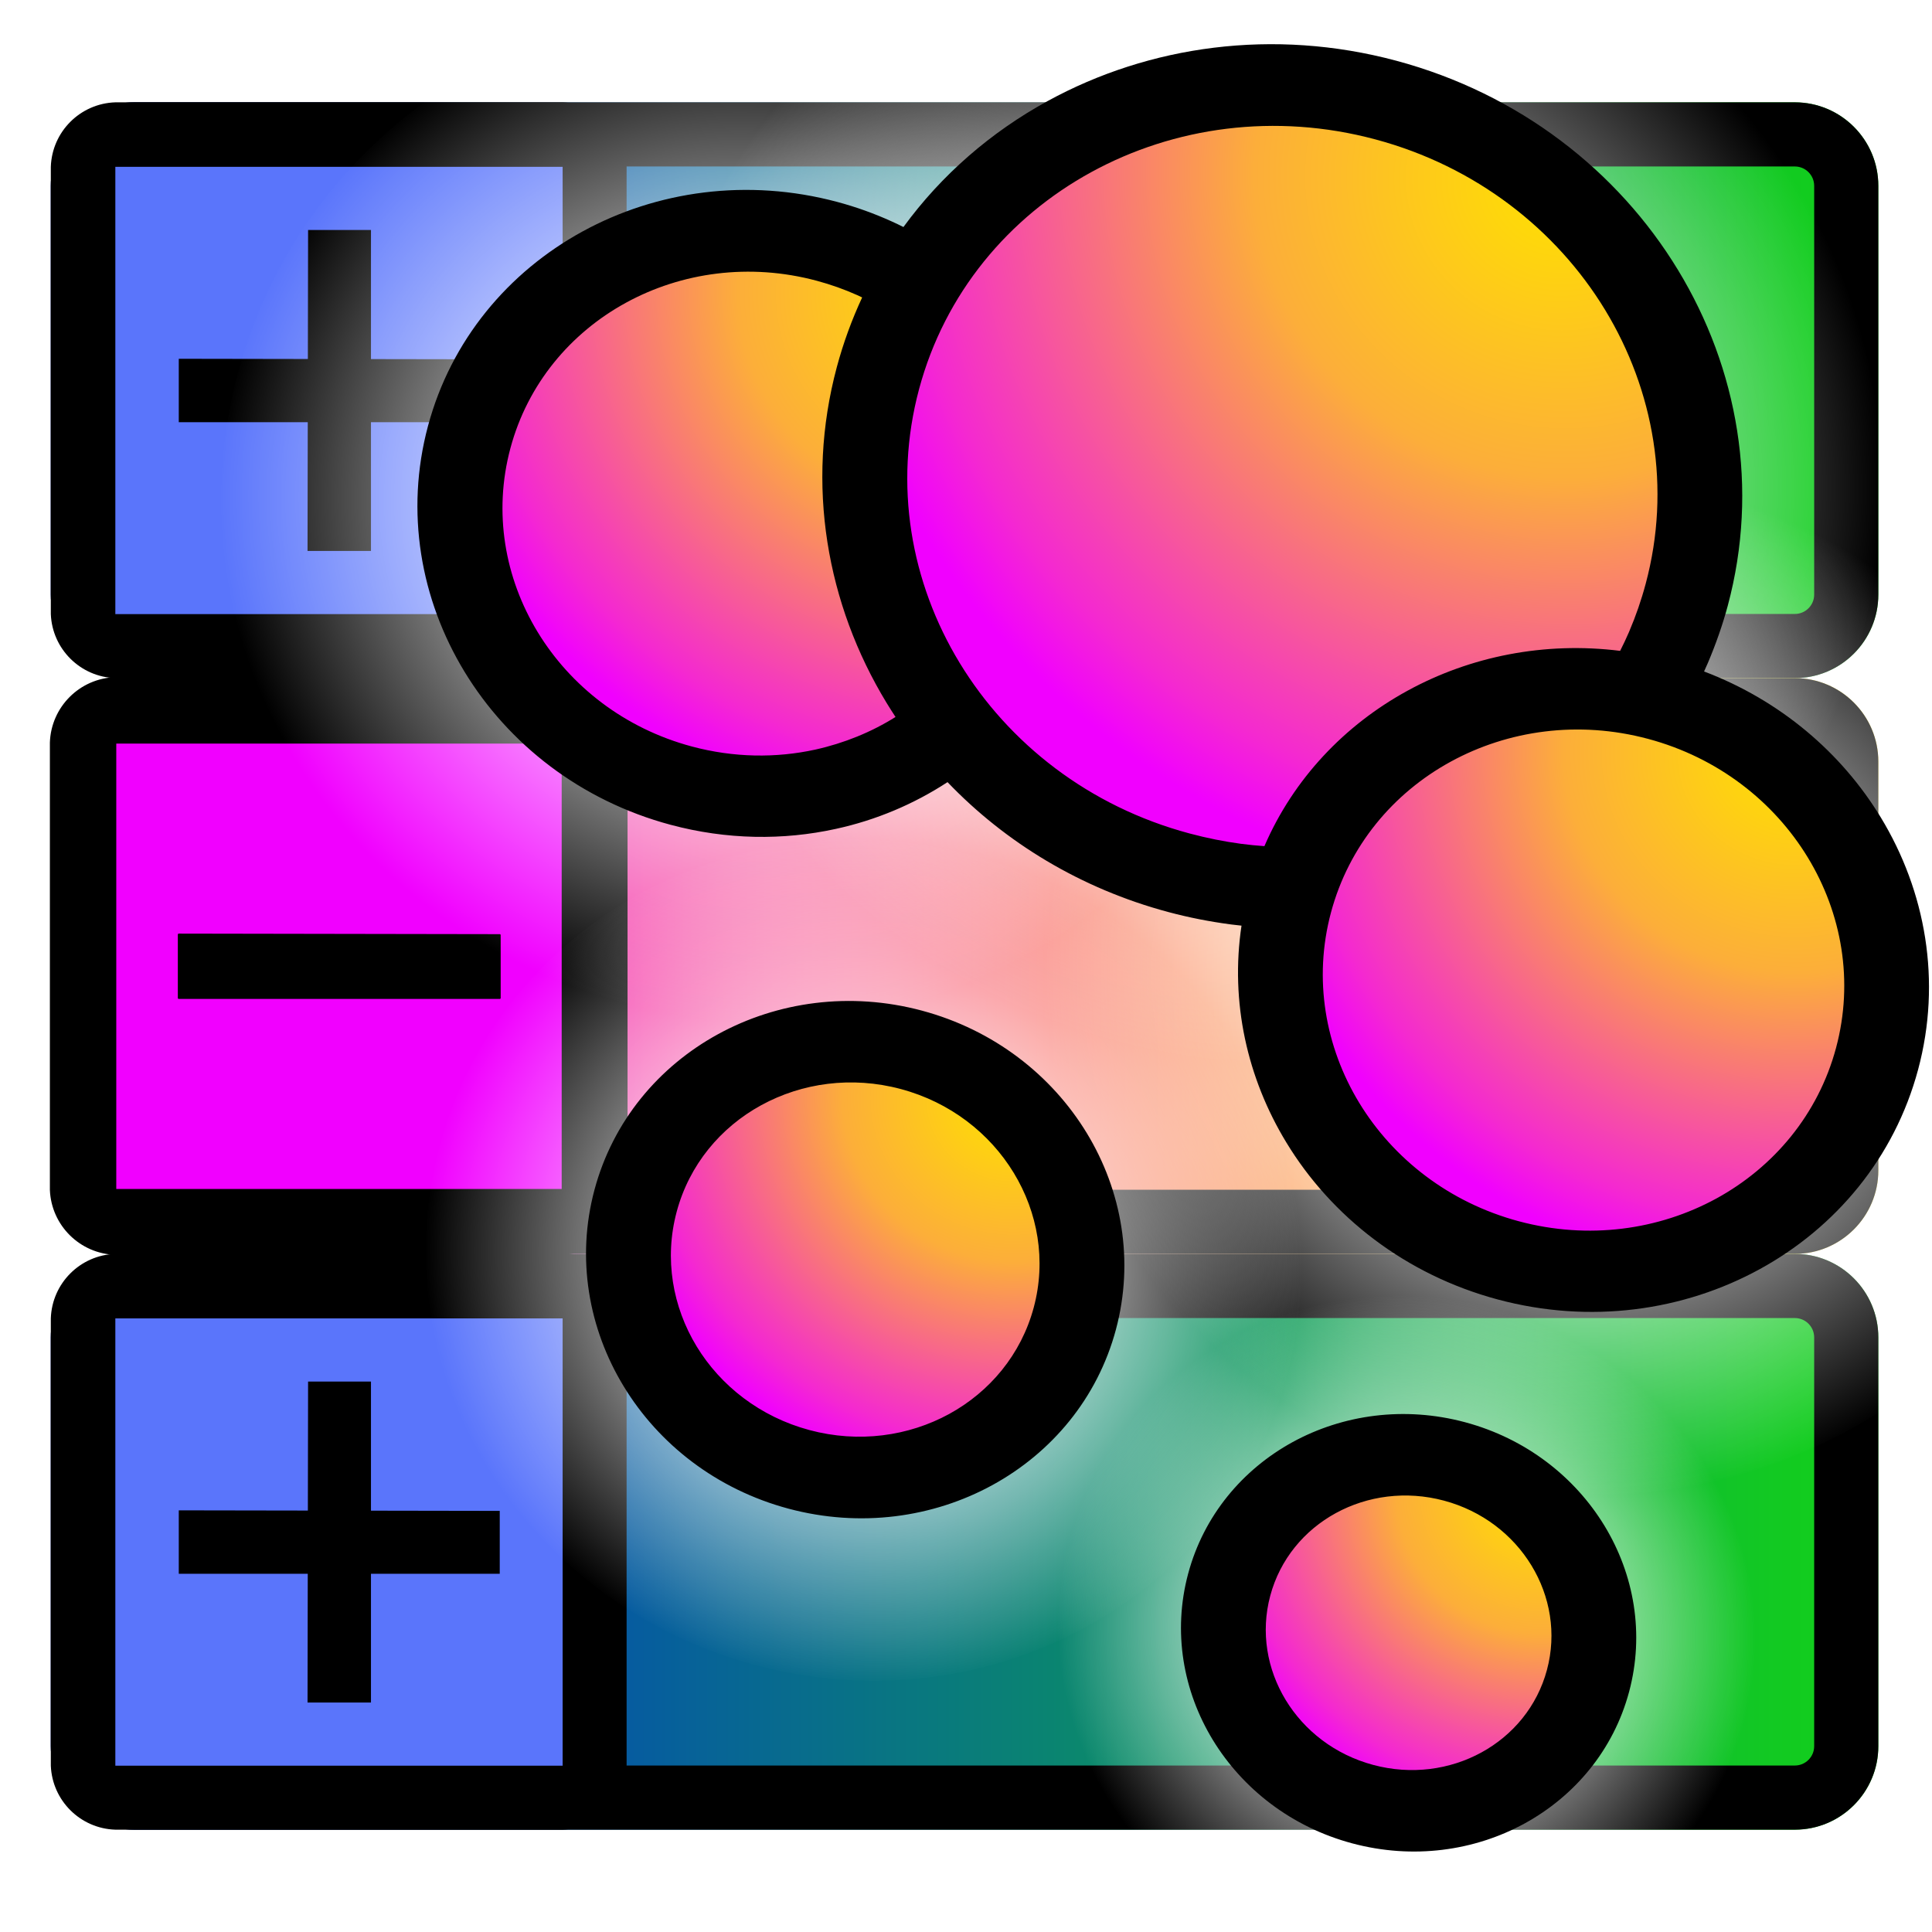
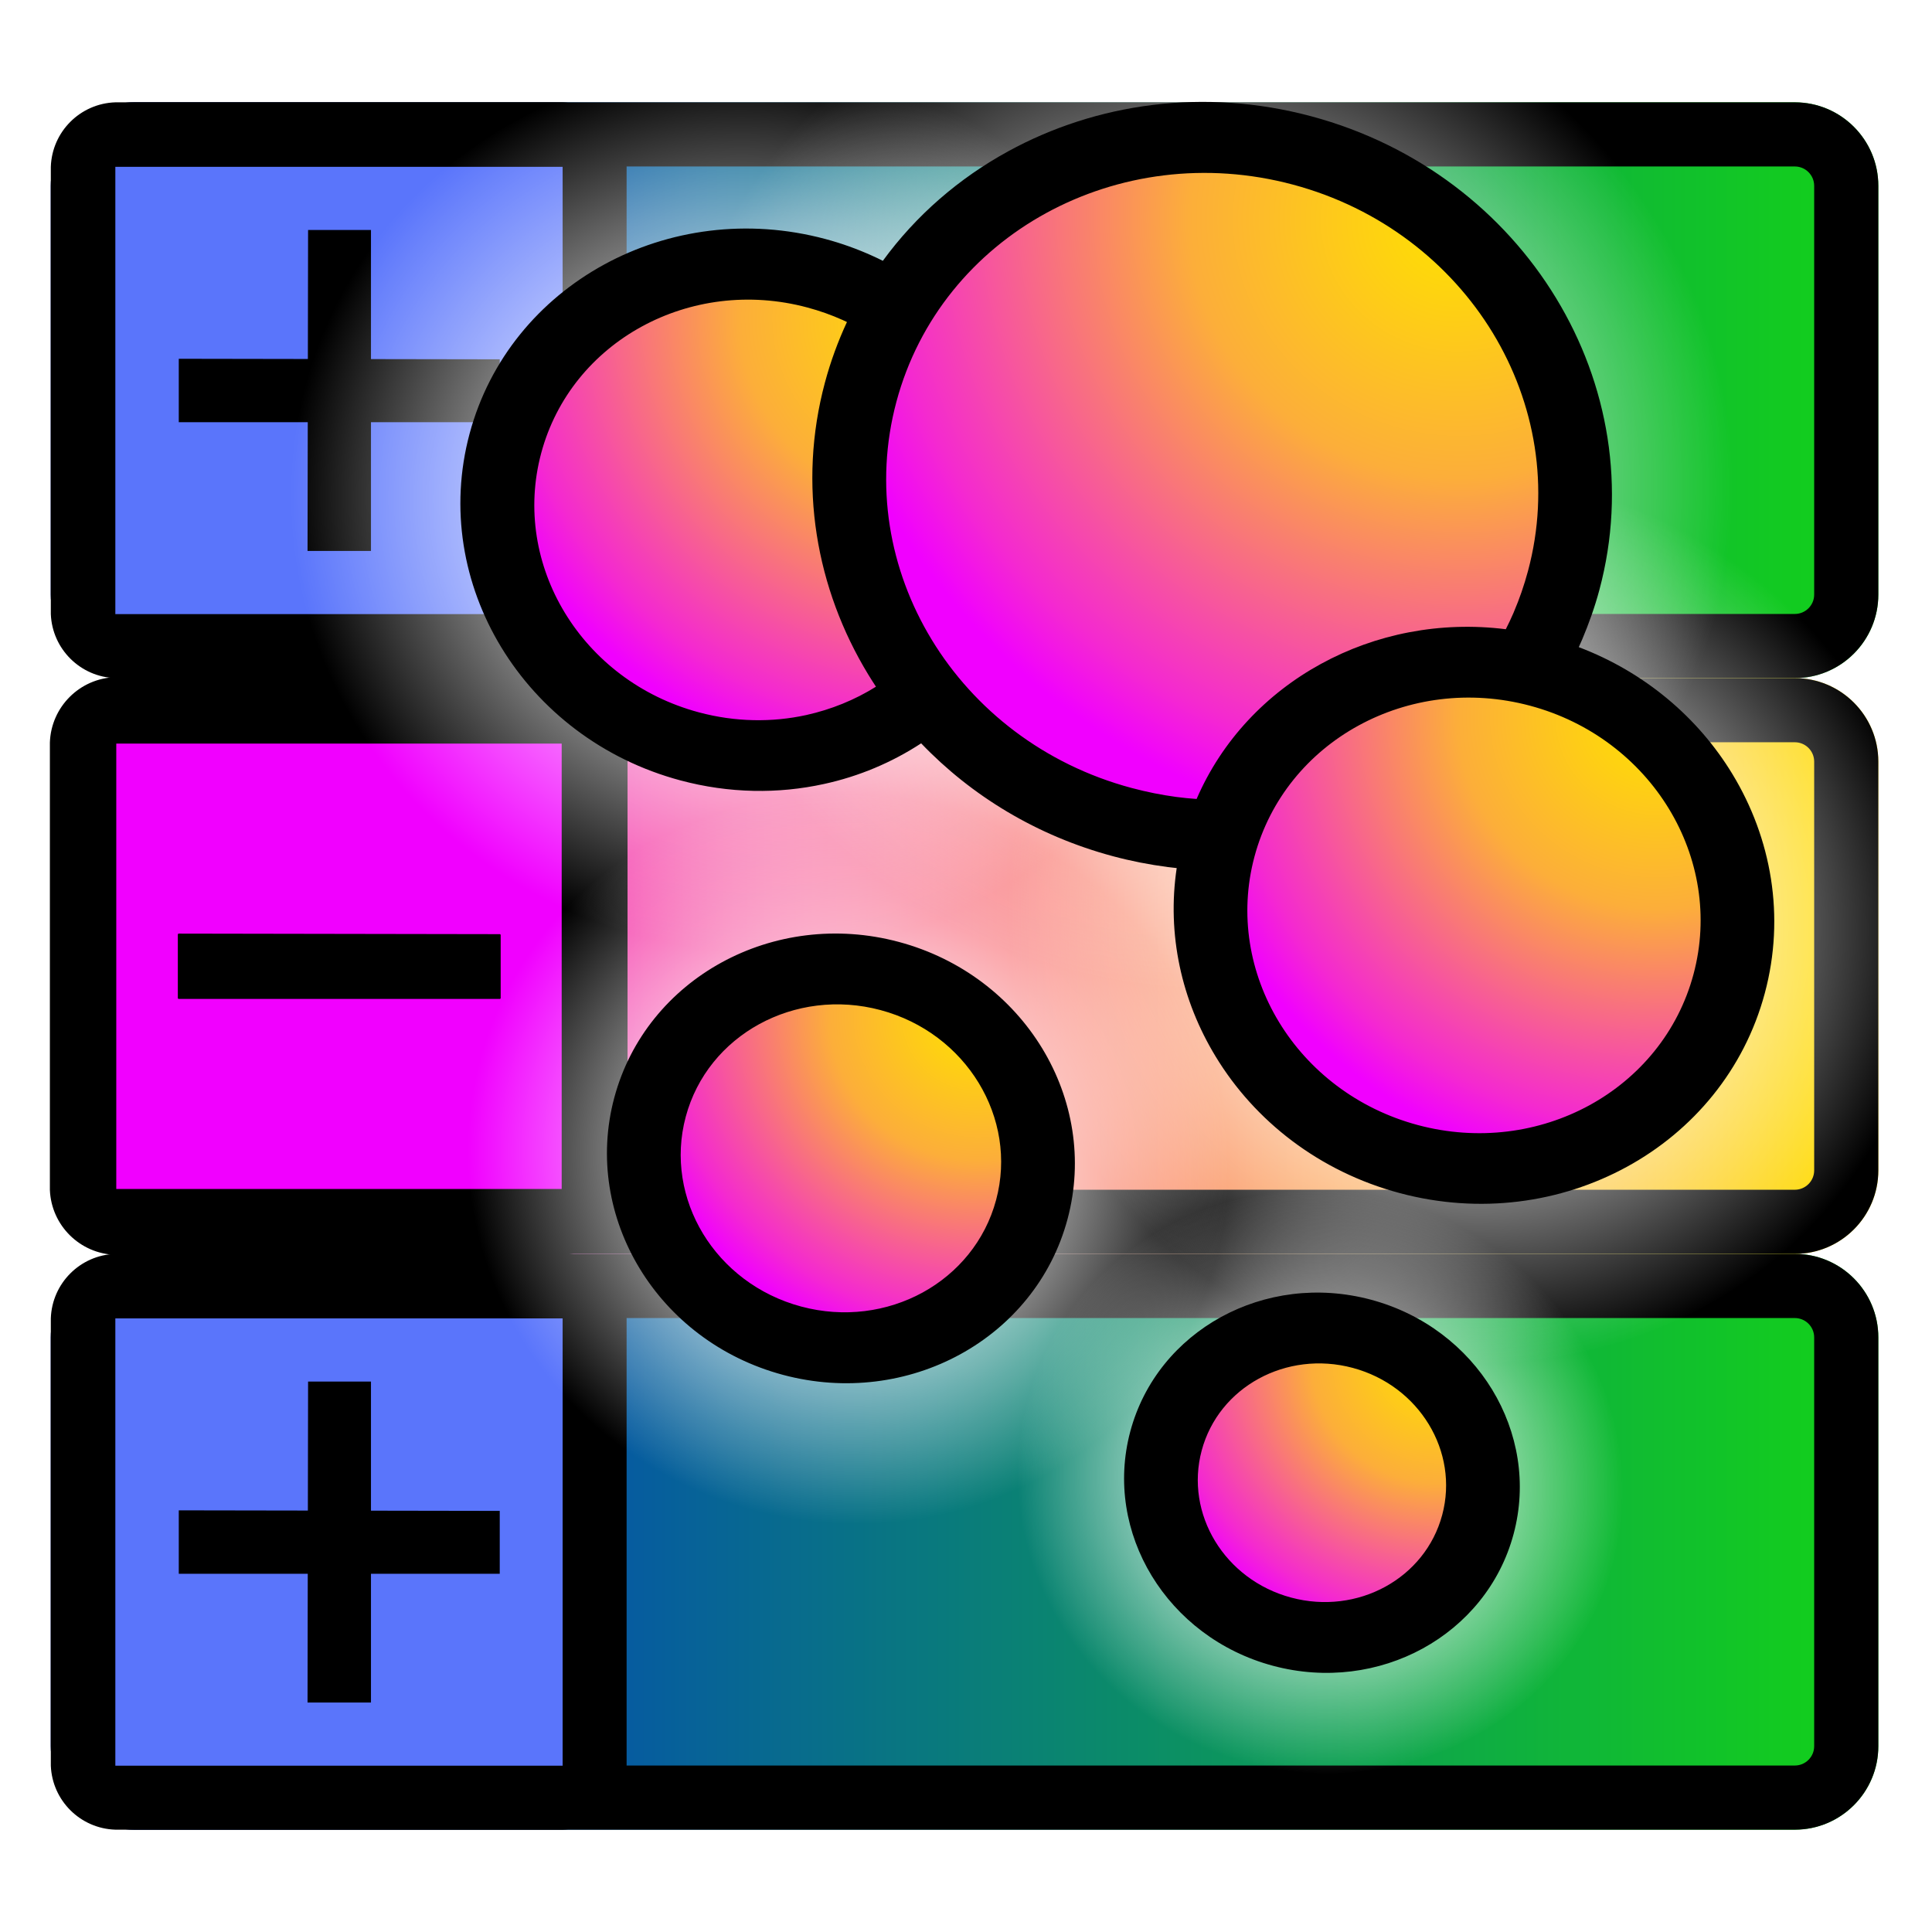
<svg xmlns="http://www.w3.org/2000/svg" width="100%" height="100%" viewBox="0 0 1024 1024" version="1.1" xml:space="preserve" style="fill-rule:evenodd;clip-rule:evenodd;stroke-linecap:round;stroke-linejoin:round;stroke-miterlimit:1.5;">
  <g id="Layer1">
    <g id="addition">
      <path d="M995.551,708.854l0,216.648c0,24.431 -19.834,44.265 -44.265,44.265l-880.085,0c-24.43,0 -44.265,-19.834 -44.265,-44.265l-0,-216.648c-0,-24.43 19.835,-44.265 44.265,-44.265l880.085,0c24.431,0 44.265,19.835 44.265,44.265Z" style="fill:url(#_Linear1);" />
      <path d="M995.551,708.854l0,216.648c0,24.431 -19.834,44.265 -44.265,44.265l-880.085,0c-24.43,0 -44.265,-19.834 -44.265,-44.265l-0,-216.648c-0,-24.43 19.835,-44.265 44.265,-44.265l880.085,0c24.431,0 44.265,19.835 44.265,44.265Zm-34,0c0,-5.665 -4.6,-10.265 -10.265,-10.265l-880.085,0c-5.665,0 -10.265,4.6 -10.265,10.265l-0,216.648c-0,5.666 4.6,10.265 10.265,10.265l880.085,0c5.665,0 10.265,-4.599 10.265,-10.265l0,-216.648Z" />
      <rect x="44.938" y="682.753" width="268.851" height="268.851" style="fill:#5a75fb;" />
      <path d="M298.205,664.589c18.522,0.751 33.313,15.674 33.909,34.196l0,237.073c-0.75,18.412 -15.497,33.159 -33.909,33.909l-237.073,0c-18.522,-0.596 -33.446,-15.387 -34.196,-33.909l-0,-237.073c0.618,-18.632 15.564,-33.578 34.196,-34.196l237.073,0Zm0,271.271l0,-237.074l-237.073,0l-0,237.074l237.073,-0Z" style="fill-rule:nonzero;" />
      <path d="M163.117,834.134l-68.365,0l0,-33.621l68.422,0.115l0.115,-68.365l33.335,0l-0,68.422l68.249,0.115l-0,33.334l-68.249,0l-0,68.25l-33.622,-0l0.115,-68.25Z" />
    </g>
    <g id="addition1">
      <path d="M995.551,98.498l0,216.648c0,24.43 -19.834,44.265 -44.265,44.265l-880.085,-0c-24.43,-0 -44.265,-19.835 -44.265,-44.265l-0,-216.648c-0,-24.431 19.835,-44.265 44.265,-44.265l880.085,-0c24.431,-0 44.265,19.834 44.265,44.265Z" style="fill:url(#_Linear2);" />
      <path d="M995.551,98.498l0,216.648c0,24.43 -19.834,44.265 -44.265,44.265l-880.085,-0c-24.43,-0 -44.265,-19.835 -44.265,-44.265l-0,-216.648c-0,-24.431 19.835,-44.265 44.265,-44.265l880.085,-0c24.431,-0 44.265,19.834 44.265,44.265Zm-34,-0c0,-5.666 -4.6,-10.265 -10.265,-10.265l-880.085,-0c-5.665,-0 -10.265,4.599 -10.265,10.265l-0,216.648c-0,5.665 4.6,10.265 10.265,10.265l880.085,-0c5.665,-0 10.265,-4.6 10.265,-10.265l0,-216.648Z" />
      <rect x="44.938" y="72.396" width="268.851" height="268.851" style="fill:#5a75fb;" />
      <path d="M298.205,54.233c18.522,0.75 33.313,15.673 33.909,34.196l0,237.073c-0.75,18.411 -15.497,33.158 -33.909,33.909l-237.073,-0c-18.522,-0.596 -33.446,-15.387 -34.196,-33.909l-0,-237.073c0.618,-18.633 15.564,-33.578 34.196,-34.196l237.073,-0Zm0,271.27l0,-237.073l-237.073,-0l-0,237.073l237.073,0Z" style="fill-rule:nonzero;" />
      <path d="M163.117,223.778l-68.365,-0l0,-33.622l68.422,0.116l0.115,-68.365l33.335,-0l-0,68.421l68.249,0.115l-0,33.335l-68.249,-0l-0,68.249l-33.622,0l0.115,-68.249Z" />
    </g>
    <g id="deletion">
      <path d="M995.551,403.676l0,216.648c0,24.431 -19.834,44.265 -44.265,44.265l-880.085,0c-24.43,0 -44.265,-19.834 -44.265,-44.265l-0,-216.648c-0,-24.431 19.835,-44.265 44.265,-44.265l880.085,-0c24.431,-0 44.265,19.834 44.265,44.265Z" style="fill:url(#_Linear3);" />
      <path d="M995.551,403.676l0,216.648c0,24.431 -19.834,44.265 -44.265,44.265l-880.085,0c-24.43,0 -44.265,-19.834 -44.265,-44.265l-0,-216.648c-0,-24.431 19.835,-44.265 44.265,-44.265l880.085,-0c24.431,-0 44.265,19.834 44.265,44.265Zm-34,0c0,-5.665 -4.6,-10.265 -10.265,-10.265l-880.085,-0c-5.665,-0 -10.265,4.6 -10.265,10.265l-0,216.648c-0,5.665 4.6,10.265 10.265,10.265l880.085,0c5.665,0 10.265,-4.6 10.265,-10.265l0,-216.648Z" />
      <rect x="44.938" y="376.308" width="268.851" height="268.851" style="fill:#f100ff;stroke:#000;stroke-width:1px;" />
      <path d="M298.205,359.411c18.522,0.75 33.313,15.674 33.909,34.196l0,237.073c-0.75,18.412 -15.497,33.159 -33.909,33.909l-237.073,0c-18.522,-0.596 -33.446,-15.387 -34.196,-33.909l-0,-237.073c0.618,-18.633 15.564,-33.578 34.196,-34.196l237.073,-0Zm0,271.27l0,-237.073l-237.073,-0l-0,237.073l237.073,0Z" style="fill-rule:nonzero;stroke:#000;stroke-width:1px;stroke-linecap:butt;stroke-miterlimit:2;" />
      <path d="M94.752,495.334l0,33.622l170.121,0l-0,-33.335l-170.121,-0.287Z" style="fill-rule:nonzero;stroke:#000;stroke-width:1px;stroke-linecap:butt;stroke-miterlimit:2;" />
    </g>
  </g>
  <g id="bubbles">
    <g>
-       <path d="M468.93,10.043c150.668,40.371 241.687,189.976 203.129,333.875c-38.557,143.899 -192.185,227.951 -342.853,187.579c-150.668,-40.371 -241.687,-189.975 -203.129,-333.875c38.557,-143.899 192.185,-227.95 342.853,-187.579Z" style="fill:url(#_Radial4);" />
-       <path d="M906.602,261.048c150.668,40.372 241.688,189.976 203.13,333.875c-38.558,143.899 -192.185,227.951 -342.853,187.58c-150.668,-40.372 -241.687,-189.976 -203.13,-333.875c38.558,-143.9 192.185,-227.951 342.853,-187.58Z" style="fill:url(#_Radial5);" />
-       <path d="M515.186,453.226c124.038,33.236 198.969,156.398 167.227,274.863c-31.743,118.464 -158.216,187.66 -282.254,154.424c-124.037,-33.236 -198.968,-156.397 -167.226,-274.862c31.743,-118.465 158.216,-187.66 282.253,-154.425Z" style="fill:url(#_Radial6);" />
-       <path d="M791.372,693.711c98.9,26.5 158.645,124.701 133.336,219.157c-25.31,94.456 -126.151,149.628 -225.051,123.128c-98.899,-26.5 -158.645,-124.701 -133.335,-219.157c25.309,-94.456 126.151,-149.628 225.05,-123.128Z" style="fill:url(#_Radial7);" />
-       <path d="M752.426,-50.506c174.192,46.675 279.423,219.637 234.845,386.004c-44.578,166.366 -222.191,263.541 -396.383,216.866c-174.192,-46.675 -279.423,-219.637 -234.845,-386.003c44.578,-166.367 222.191,-263.542 396.383,-216.867Z" style="fill:url(#_Radial8);" />
-       <path d="M439.988,118.054c88.251,23.647 141.564,111.275 118.98,195.561c-22.585,84.286 -112.569,133.518 -200.82,109.871c-88.251,-23.647 -141.564,-111.275 -118.979,-195.561c22.584,-84.286 112.568,-133.518 200.819,-109.871Z" style="fill:url(#_Radial9);" />
-       <path d="M731.583,45.197c118.887,31.856 190.708,149.904 160.283,263.451c-30.424,113.546 -151.647,179.869 -270.535,148.013c-118.887,-31.856 -190.708,-149.904 -160.283,-263.451c30.424,-113.546 151.647,-179.869 270.535,-148.013Z" style="fill:url(#_Radial10);" />
-       <path d="M877.661,361.664c88.251,23.647 141.564,111.275 118.979,195.561c-22.584,84.286 -112.569,133.518 -200.82,109.871c-88.25,-23.647 -141.563,-111.275 -118.979,-195.561c22.584,-84.286 112.569,-133.518 200.82,-109.871Z" style="fill:url(#_Radial11);" />
-       <path d="M482.817,554.93c65.266,17.488 104.693,82.292 87.99,144.625c-16.702,62.333 -83.249,98.742 -148.514,81.254c-65.265,-17.488 -104.692,-82.292 -87.99,-144.625c16.702,-62.333 83.249,-98.742 148.514,-81.254Z" style="fill:url(#_Radial12);" />
-       <path d="M771.118,769.3c55.218,14.796 88.576,69.624 74.445,122.361c-14.131,52.738 -70.434,83.541 -125.652,68.746c-55.218,-14.796 -88.575,-69.624 -74.444,-122.361c14.131,-52.738 70.433,-83.542 125.651,-68.746Z" style="fill:url(#_Radial13);" />
-       <path d="M658.043,490.614c-1.818,-0.184 -3.627,-0.403 -5.436,-0.622c-11.362,-1.489 -22.498,-3.676 -33.435,-6.606c-46.452,-12.447 -86.355,-36.877 -116.965,-68.835c-17.872,11.681 -37.943,20.155 -59.209,24.779c-27.864,6.119 -57.78,5.807 -87.587,-2.179c-47.676,-12.775 -85.913,-42.831 -109.195,-81.098c-23.255,-38.222 -31.59,-84.667 -19.371,-130.271c12.201,-45.534 42.606,-81.598 81.902,-103.097c39.251,-21.475 87.403,-28.42 135.114,-15.635c9.862,2.642 19.43,6.079 28.642,10.255c2.167,0.96 4.277,1.981 6.341,3.027c20.22,-27.712 46.445,-50.4 76.513,-66.82c53.684,-29.371 119.509,-38.792 184.682,-21.329c65.211,17.473 117.505,58.544 149.274,110.812c31.806,52.278 43.135,115.733 26.447,178.013c-2.751,10.268 -6.356,20.459 -10.582,30.447l-0.282,0.607c-0.546,1.296 -1.156,2.537 -1.702,3.832c40.365,15.294 72.851,43.088 93.611,77.264c23.888,39.265 32.376,86.927 19.843,133.701c-12.533,46.774 -43.723,83.841 -84.036,105.868c-40.321,22.06 -89.745,29.158 -138.72,16.035c-48.974,-13.122 -88.273,-43.955 -112.117,-83.247c-20.717,-34.051 -29.85,-74.409 -23.729,-115.05l-0.003,0.149Zm118.454,263.191c32.253,8.642 58.118,28.969 73.878,54.823c15.752,25.89 21.325,57.288 13.072,88.092c-8.254,30.804 -28.817,55.199 -55.366,69.753c-26.587,14.546 -59.139,19.182 -91.392,10.54c-32.253,-8.642 -58.118,-28.969 -73.878,-54.824c-15.752,-25.89 -21.326,-57.287 -13.072,-88.091c8.254,-30.804 28.817,-55.199 55.366,-69.754c26.586,-14.545 59.139,-19.181 91.392,-10.539Zm35.233,75.966c-9.875,-16.231 -26.093,-28.964 -46.371,-34.397c-20.242,-5.424 -40.69,-2.516 -57.358,6.603c-16.668,9.12 -29.548,24.416 -34.738,43.783c-5.18,19.333 -1.683,39.055 8.193,55.286c9.875,16.232 26.092,28.964 46.371,34.398c20.242,5.424 40.69,2.516 57.358,-6.604c16.668,-9.119 29.548,-24.415 34.737,-43.783c5.18,-19.332 1.684,-39.054 -8.192,-55.286Zm-323.108,-294.119c38.147,10.222 68.744,34.245 87.365,64.85c18.592,30.559 25.237,67.746 15.474,104.182c-9.763,36.436 -34.101,65.282 -65.483,82.451c-31.381,17.169 -69.936,22.702 -108.085,12.479c-38.15,-10.222 -68.744,-34.244 -87.327,-64.839c-18.593,-30.56 -25.237,-67.747 -15.484,-104.146c9.762,-36.434 34.064,-65.292 65.492,-82.488c31.382,-17.169 69.899,-22.711 108.048,-12.489Zm48.681,85.983c-12.744,-20.948 -33.683,-37.412 -59.82,-44.415c-26.136,-7.003 -52.502,-3.215 -74.013,8.554c-21.511,11.769 -38.13,31.528 -44.818,56.49c-6.689,24.962 -2.139,50.393 10.569,71.331c12.744,20.948 33.73,37.387 59.829,44.38c26.137,7.003 52.503,3.214 74.004,-8.519c21.511,-11.769 38.176,-31.554 44.855,-56.48c6.689,-24.962 2.139,-50.393 -10.606,-71.341Zm321.408,-276.678c1.672,-3.272 3.251,-6.643 4.709,-10.01l0.245,-0.618c3.303,-7.729 6.2,-16.022 8.582,-24.91c13.614,-50.81 4.39,-102.541 -21.53,-145.199c-25.931,-42.621 -68.576,-76.096 -121.742,-90.342c-53.2,-14.255 -106.834,-6.578 -150.602,17.367c-43.768,23.946 -77.639,64.204 -91.245,114.982c-13.615,50.81 -4.391,102.541 21.54,145.163c25.93,42.622 68.576,76.096 121.741,90.342c9.38,2.513 18.513,4.315 27.333,5.502c4.109,0.532 8.247,0.957 12.422,1.241c15.458,-35.743 42.551,-64.193 75.879,-82.395c33.198,-18.163 72.527,-26.144 112.735,-21.1l-0.067,-0.023Zm99.441,109.488c-18.013,-29.608 -47.647,-52.918 -84.61,-62.822c-36.961,-9.903 -74.234,-4.559 -104.685,12.101c-30.404,16.634 -53.948,44.593 -63.407,79.895c-9.459,35.301 -3.039,71.252 14.965,100.895c18.013,29.608 47.657,52.882 84.619,62.786c36.961,9.904 74.234,4.56 104.675,-12.064c30.404,-16.635 53.986,-44.584 63.445,-79.886c9.458,-35.301 3.039,-71.252 -15.002,-100.905Zm-483.553,-74.503c-1.61,-2.443 -3.137,-4.901 -4.664,-7.359c-31.806,-52.278 -43.097,-115.723 -26.409,-178.003c3.453,-12.889 7.98,-25.186 13.432,-36.932c-0.88,-0.425 -1.768,-0.815 -2.648,-1.24c-6.703,-3.011 -13.882,-5.58 -21.482,-7.616c-35.664,-9.556 -71.692,-4.41 -101.071,11.665c-29.379,16.073 -52.102,43.039 -61.238,77.136c-9.136,34.097 -2.942,68.812 14.465,97.422c17.406,28.609 45.997,51.071 81.698,60.637c22.281,5.97 44.669,6.201 65.479,1.645c15.253,-3.39 29.656,-9.245 42.503,-17.301l-0.065,-0.054Z" style="fill-rule:nonzero;" />
+       <path d="M459.307,42.376c130.964,35.091 210.08,165.131 176.565,290.211c-33.515,125.081 -167.052,198.14 -298.016,163.049c-130.964,-35.092 -210.08,-165.132 -176.565,-290.212c33.516,-125.081 167.052,-198.14 298.016,-163.048Z" style="fill:url(#_Radial4);" />
+       <path d="M839.742,260.555c130.964,35.092 210.08,165.131 176.565,290.212c-33.515,125.08 -167.052,198.14 -298.016,163.048c-130.964,-35.092 -210.08,-165.131 -176.565,-290.212c33.516,-125.08 167.052,-198.14 298.016,-163.048Z" style="fill:url(#_Radial5);" />
+       <path d="M499.514,427.601c107.816,28.889 172.949,135.944 145.357,238.916c-27.591,102.973 -137.525,163.119 -245.341,134.229c-107.816,-28.889 -172.948,-135.944 -145.357,-238.916c27.592,-102.972 137.525,-163.118 245.341,-134.229Z" style="fill:url(#_Radial6);" />
+       <path d="M739.581,636.635c85.966,23.035 137.898,108.393 115.899,190.497c-22,82.103 -109.654,130.06 -195.619,107.026c-85.966,-23.035 -137.898,-108.394 -115.899,-190.497c22,-82.104 109.654,-130.06 195.619,-107.026Z" style="fill:url(#_Radial7);" />
+       <path d="M705.729,-10.255c151.412,40.571 242.88,190.914 204.132,335.523c-38.748,144.61 -193.133,229.076 -344.545,188.505c-151.412,-40.57 -242.881,-190.913 -204.133,-335.523c38.748,-144.609 193.134,-229.076 344.546,-188.505Z" style="fill:url(#_Radial8);" />
+       <path d="M434.15,136.261c76.71,20.555 123.051,96.723 103.42,169.986c-19.631,73.264 -97.847,116.057 -174.557,95.503c-76.71,-20.554 -123.051,-96.723 -103.42,-169.986c19.631,-73.264 97.848,-116.057 174.557,-95.503Z" style="fill:url(#_Radial9);" />
+       <path d="M687.611,72.932c103.34,27.69 165.768,130.3 139.322,228.998c-26.446,98.697 -131.815,156.346 -235.155,128.656c-103.34,-27.69 -165.768,-130.3 -139.322,-228.997c26.446,-98.697 131.815,-156.347 235.155,-128.657Z" style="fill:url(#_Radial10);" />
+       <path d="M814.585,348.012c76.71,20.555 123.051,96.723 103.42,169.987c-19.631,73.263 -97.847,116.056 -174.557,95.502c-76.71,-20.554 -123.051,-96.723 -103.42,-169.986c19.631,-73.264 97.848,-116.057 174.557,-95.503Z" style="fill:url(#_Radial11);" />
+       <path d="M471.379,516.004c56.729,15.201 91,71.53 76.482,125.711c-14.517,54.182 -72.361,85.829 -129.091,70.628c-56.73,-15.201 -91.001,-71.53 -76.483,-125.711c14.518,-54.182 72.362,-85.829 129.092,-70.628Z" style="fill:url(#_Radial12);" />
+       <path d="M721.976,702.339c47.997,12.861 76.992,60.519 64.709,106.359c-12.283,45.841 -61.222,72.616 -109.219,59.756c-47.997,-12.861 -76.992,-60.519 -64.709,-106.36c12.283,-45.84 61.222,-72.616 109.219,-59.755Z" style="fill:url(#_Radial13);" />
+       <path d="M623.688,460.099c-1.58,-0.16 -3.152,-0.35 -4.725,-0.541c-9.876,-1.294 -19.556,-3.195 -29.062,-5.742c-40.377,-10.819 -75.062,-32.054 -101.669,-59.833c-15.534,10.154 -32.981,17.519 -51.465,21.539c-24.221,5.319 -50.224,5.048 -76.133,-1.895c-41.441,-11.104 -74.678,-37.229 -94.915,-70.491c-20.213,-33.224 -27.459,-73.595 -16.837,-113.235c10.605,-39.579 37.034,-70.927 71.191,-89.615c34.117,-18.666 75.972,-24.702 117.444,-13.59c8.572,2.297 16.889,5.284 24.896,8.914c1.883,0.834 3.718,1.722 5.512,2.631c17.575,-24.088 40.371,-43.808 66.506,-58.081c46.664,-25.53 103.881,-33.719 160.53,-18.54c56.683,15.188 102.139,50.888 129.753,96.321c27.647,45.441 37.494,100.597 22.988,154.733c-2.391,8.925 -5.525,17.783 -9.198,26.464l-0.245,0.529c-0.475,1.126 -1.005,2.204 -1.48,3.331c35.087,13.293 63.324,37.452 81.369,67.159c20.765,34.13 28.142,75.559 17.248,116.216c-10.894,40.657 -38.005,72.877 -73.046,92.022c-35.047,19.176 -78.008,25.345 -120.578,13.939c-42.569,-11.406 -76.73,-38.207 -97.455,-72.361c-18.008,-29.598 -25.946,-64.678 -20.625,-100.004l-0.004,0.13Zm102.964,228.771c28.035,7.512 50.517,25.181 64.216,47.654c13.692,22.504 18.536,49.796 11.362,76.571c-7.174,26.776 -25.048,47.981 -48.125,60.632c-23.11,12.643 -51.405,16.673 -79.44,9.161c-28.035,-7.512 -50.518,-25.181 -64.217,-47.654c-13.691,-22.504 -18.536,-49.795 -11.362,-76.571c7.175,-26.776 25.049,-47.98 48.126,-60.632c23.109,-12.643 51.405,-16.672 79.44,-9.161Zm30.625,66.032c-8.584,-14.109 -22.68,-25.176 -40.307,-29.899c-17.595,-4.714 -35.368,-2.187 -49.857,5.74c-14.488,7.927 -25.684,21.222 -30.194,38.057c-4.503,16.804 -1.464,33.947 7.121,48.056c8.584,14.109 22.68,25.176 40.307,29.899c17.594,4.715 35.368,2.187 49.856,-5.74c14.488,-7.927 25.684,-21.222 30.195,-38.057c4.503,-16.804 1.463,-33.947 -7.121,-48.056Zm-280.853,-255.655c33.158,8.885 59.753,29.766 75.939,56.369c16.161,26.563 21.937,58.887 13.451,90.558c-8.486,31.67 -29.642,56.744 -56.919,71.668c-27.278,14.924 -60.79,19.732 -93.95,10.847c-33.161,-8.885 -59.754,-29.766 -75.907,-56.36c-16.161,-26.563 -21.937,-58.887 -13.459,-90.526c8.486,-31.669 29.609,-56.753 56.927,-71.7c27.278,-14.924 60.758,-19.741 93.918,-10.856Zm42.315,74.738c-11.078,-18.208 -29.279,-32.519 -51.997,-38.606c-22.718,-6.088 -45.636,-2.794 -64.334,7.435c-18.698,10.23 -33.143,27.405 -38.957,49.103c-5.814,21.697 -1.859,43.803 9.187,62.002c11.078,18.208 29.319,32.497 52.005,38.576c22.718,6.087 45.636,2.794 64.326,-7.405c18.697,-10.23 33.183,-27.427 38.989,-49.094c5.814,-21.697 1.859,-43.803 -9.219,-62.011Zm279.375,-240.495c1.453,-2.843 2.825,-5.774 4.093,-8.7l0.213,-0.537c2.871,-6.719 5.389,-13.928 7.459,-21.653c11.834,-44.165 3.817,-89.131 -18.714,-126.211c-22.539,-37.047 -59.608,-66.144 -105.82,-78.527c-46.243,-12.39 -92.863,-5.717 -130.907,15.097c-38.044,20.813 -67.486,55.807 -79.313,99.944c-11.834,44.165 -3.816,89.131 18.723,126.179c22.539,37.048 59.608,66.145 105.821,78.527c8.152,2.185 16.091,3.751 23.758,4.783c3.572,0.462 7.168,0.832 10.798,1.079c13.436,-31.069 36.986,-55.798 65.955,-71.62c28.857,-15.788 63.043,-22.725 97.992,-18.341l-0.058,-0.02Zm86.436,95.17c-15.657,-25.736 -41.416,-45.997 -73.544,-54.606c-32.128,-8.608 -64.527,-3.963 -90.995,10.518c-26.428,14.459 -46.893,38.762 -55.115,69.447c-8.222,30.684 -2.642,61.934 13.007,87.7c15.658,25.736 41.425,45.966 73.553,54.575c32.128,8.609 64.527,3.964 90.987,-10.487c26.428,-14.459 46.925,-38.753 55.147,-69.438c8.222,-30.684 2.642,-61.934 -13.04,-87.709Zm-420.315,-64.759c-1.4,-2.124 -2.727,-4.261 -4.054,-6.398c-27.646,-45.441 -37.461,-100.588 -22.956,-154.724c3.002,-11.203 6.937,-21.892 11.676,-32.101c-0.765,-0.37 -1.537,-0.709 -2.302,-1.079c-5.826,-2.617 -12.066,-4.849 -18.672,-6.62c-31,-8.306 -62.317,-3.833 -87.854,10.14c-25.537,13.971 -45.288,37.411 -53.229,67.049c-7.942,29.638 -2.557,59.812 12.573,84.68c15.13,24.869 39.982,44.393 71.014,52.708c19.367,5.189 38.827,5.39 56.916,1.429c13.258,-2.946 25.777,-8.035 36.945,-15.038l-0.057,-0.046Z" style="fill-rule:nonzero;" />
    </g>
  </g>
  <defs>
    <linearGradient id="_Linear1" x1="0" y1="0" x2="1" y2="0" gradientUnits="userSpaceOnUse" gradientTransform="matrix(-968.615,1.79628e-13,-1.18621e-13,-1466.77,995.551,817.178)">
      <stop offset="0" style="stop-color:#13d218;stop-opacity:1" />
      <stop offset="1" style="stop-color:#0026dd;stop-opacity:1" />
    </linearGradient>
    <linearGradient id="_Linear2" x1="0" y1="0" x2="1" y2="0" gradientUnits="userSpaceOnUse" gradientTransform="matrix(-968.615,1.79628e-13,-1.18621e-13,-1466.77,995.551,206.822)">
      <stop offset="0" style="stop-color:#13d218;stop-opacity:1" />
      <stop offset="1" style="stop-color:#0026dd;stop-opacity:1" />
    </linearGradient>
    <linearGradient id="_Linear3" x1="0" y1="0" x2="1" y2="0" gradientUnits="userSpaceOnUse" gradientTransform="matrix(-968.615,1.79628e-13,-1.18621e-13,-1466.77,995.551,526.782)">
      <stop offset="0" style="stop-color:#ffe100;stop-opacity:1" />
      <stop offset="1" style="stop-color:#f100ff;stop-opacity:1" />
    </linearGradient>
-     <radialGradient id="_Radial4" cx="0" cy="0" r="1" gradientUnits="userSpaceOnUse" gradientTransform="matrix(-205.306,180.884,-193.324,-202.647,399.068,270.77)">
+     <radialGradient id="_Radial4" cx="0" cy="0" r="1" gradientUnits="userSpaceOnUse" gradientTransform="matrix(-178.456,157.229,-168.042,-176.145,398.582,269.006)">
      <stop offset="0" style="stop-color:#fff;stop-opacity:1" />
      <stop offset="0.44" style="stop-color:#fff;stop-opacity:0.7" />
      <stop offset="1" style="stop-color:#fff;stop-opacity:0" />
    </radialGradient>
-     <radialGradient id="_Radial5" cx="0" cy="0" r="1" gradientUnits="userSpaceOnUse" gradientTransform="matrix(-205.306,180.884,-193.324,-202.647,836.741,521.775)">
+     <radialGradient id="_Radial5" cx="0" cy="0" r="1" gradientUnits="userSpaceOnUse" gradientTransform="matrix(-178.456,157.229,-168.042,-176.145,779.017,487.185)">
      <stop offset="0" style="stop-color:#fff;stop-opacity:1" />
      <stop offset="0.44" style="stop-color:#fff;stop-opacity:0.7" />
      <stop offset="1" style="stop-color:#fff;stop-opacity:0" />
    </radialGradient>
-     <radialGradient id="_Radial6" cx="0" cy="0" r="1" gradientUnits="userSpaceOnUse" gradientTransform="matrix(-169.018,148.913,-159.154,-166.829,457.673,667.87)">
+     <radialGradient id="_Radial6" cx="0" cy="0" r="1" gradientUnits="userSpaceOnUse" gradientTransform="matrix(-146.914,129.438,-138.34,-145.011,449.522,614.174)">
      <stop offset="0" style="stop-color:#fff;stop-opacity:1" />
      <stop offset="0.44" style="stop-color:#fff;stop-opacity:0.7" />
      <stop offset="1" style="stop-color:#fff;stop-opacity:0" />
    </radialGradient>
-     <radialGradient id="_Radial7" cx="0" cy="0" r="1" gradientUnits="userSpaceOnUse" gradientTransform="matrix(-134.764,118.733,-126.899,-133.019,745.515,864.853)">
+     <radialGradient id="_Radial7" cx="0" cy="0" r="1" gradientUnits="userSpaceOnUse" gradientTransform="matrix(-117.14,103.206,-110.303,-115.623,699.721,785.396)">
      <stop offset="0" style="stop-color:#fff;stop-opacity:1" />
      <stop offset="0.44" style="stop-color:#fff;stop-opacity:0.7" />
      <stop offset="1" style="stop-color:#fff;stop-opacity:0" />
    </radialGradient>
-     <radialGradient id="_Radial8" cx="0" cy="0" r="1" gradientUnits="userSpaceOnUse" gradientTransform="matrix(-237.361,209.126,-223.508,-234.287,671.657,250.929)">
+     <radialGradient id="_Radial8" cx="0" cy="0" r="1" gradientUnits="userSpaceOnUse" gradientTransform="matrix(-206.319,181.777,-194.278,-203.647,635.522,251.759)">
      <stop offset="0" style="stop-color:#fff;stop-opacity:1" />
      <stop offset="0.44" style="stop-color:#fff;stop-opacity:0.7" />
      <stop offset="1" style="stop-color:#fff;stop-opacity:0" />
    </radialGradient>
-     <radialGradient id="_Radial9" cx="0" cy="0" r="1" gradientUnits="userSpaceOnUse" gradientTransform="matrix(-203.601,197.197,-209.939,-200.242,511.05,156.742)">
+     <radialGradient id="_Radial9" cx="0" cy="0" r="1" gradientUnits="userSpaceOnUse" gradientTransform="matrix(-176.975,171.408,-182.484,-174.055,495.919,169.89)">
      <stop offset="0" style="stop-color:#ffe100;stop-opacity:1" />
      <stop offset="0.41" style="stop-color:#fcae3a;stop-opacity:1" />
      <stop offset="0.88" style="stop-color:#f42acf;stop-opacity:1" />
      <stop offset="1" style="stop-color:#f100ff;stop-opacity:1" />
    </radialGradient>
-     <radialGradient id="_Radial10" cx="0" cy="0" r="1" gradientUnits="userSpaceOnUse" gradientTransform="matrix(-274.282,265.654,-282.82,-269.757,827.314,97.3155)">
+     <radialGradient id="_Radial10" cx="0" cy="0" r="1" gradientUnits="userSpaceOnUse" gradientTransform="matrix(-238.412,230.913,-245.833,-234.479,770.823,118.235)">
      <stop offset="0" style="stop-color:#ffe100;stop-opacity:1" />
      <stop offset="0.41" style="stop-color:#fcae3a;stop-opacity:1" />
      <stop offset="0.88" style="stop-color:#f42acf;stop-opacity:1" />
      <stop offset="1" style="stop-color:#f100ff;stop-opacity:1" />
    </radialGradient>
-     <radialGradient id="_Radial11" cx="0" cy="0" r="1" gradientUnits="userSpaceOnUse" gradientTransform="matrix(-203.601,197.197,-209.939,-200.242,948.723,400.352)">
+     <radialGradient id="_Radial11" cx="0" cy="0" r="1" gradientUnits="userSpaceOnUse" gradientTransform="matrix(-176.975,171.408,-182.484,-174.055,876.354,381.641)">
      <stop offset="0" style="stop-color:#ffe100;stop-opacity:1" />
      <stop offset="0.41" style="stop-color:#fcae3a;stop-opacity:1" />
      <stop offset="0.88" style="stop-color:#f42acf;stop-opacity:1" />
      <stop offset="1" style="stop-color:#f100ff;stop-opacity:1" />
    </radialGradient>
-     <radialGradient id="_Radial12" cx="0" cy="0" r="1" gradientUnits="userSpaceOnUse" gradientTransform="matrix(-150.571,145.835,-155.258,-148.087,535.371,583.541)">
+     <radialGradient id="_Radial12" cx="0" cy="0" r="1" gradientUnits="userSpaceOnUse" gradientTransform="matrix(-130.88,126.763,-134.954,-128.721,517.059,540.873)">
      <stop offset="0" style="stop-color:#ffe100;stop-opacity:1" />
      <stop offset="0.41" style="stop-color:#fcae3a;stop-opacity:1" />
      <stop offset="0.88" style="stop-color:#f42acf;stop-opacity:1" />
      <stop offset="1" style="stop-color:#f100ff;stop-opacity:1" />
    </radialGradient>
-     <radialGradient id="_Radial13" cx="0" cy="0" r="1" gradientUnits="userSpaceOnUse" gradientTransform="matrix(-127.392,123.385,-131.357,-125.29,815.581,793.507)">
+     <radialGradient id="_Radial13" cx="0" cy="0" r="1" gradientUnits="userSpaceOnUse" gradientTransform="matrix(-110.732,107.249,-114.179,-108.905,760.625,723.38)">
      <stop offset="0" style="stop-color:#ffe100;stop-opacity:1" />
      <stop offset="0.41" style="stop-color:#fcae3a;stop-opacity:1" />
      <stop offset="0.88" style="stop-color:#f42acf;stop-opacity:1" />
      <stop offset="1" style="stop-color:#f100ff;stop-opacity:1" />
    </radialGradient>
  </defs>
</svg>
